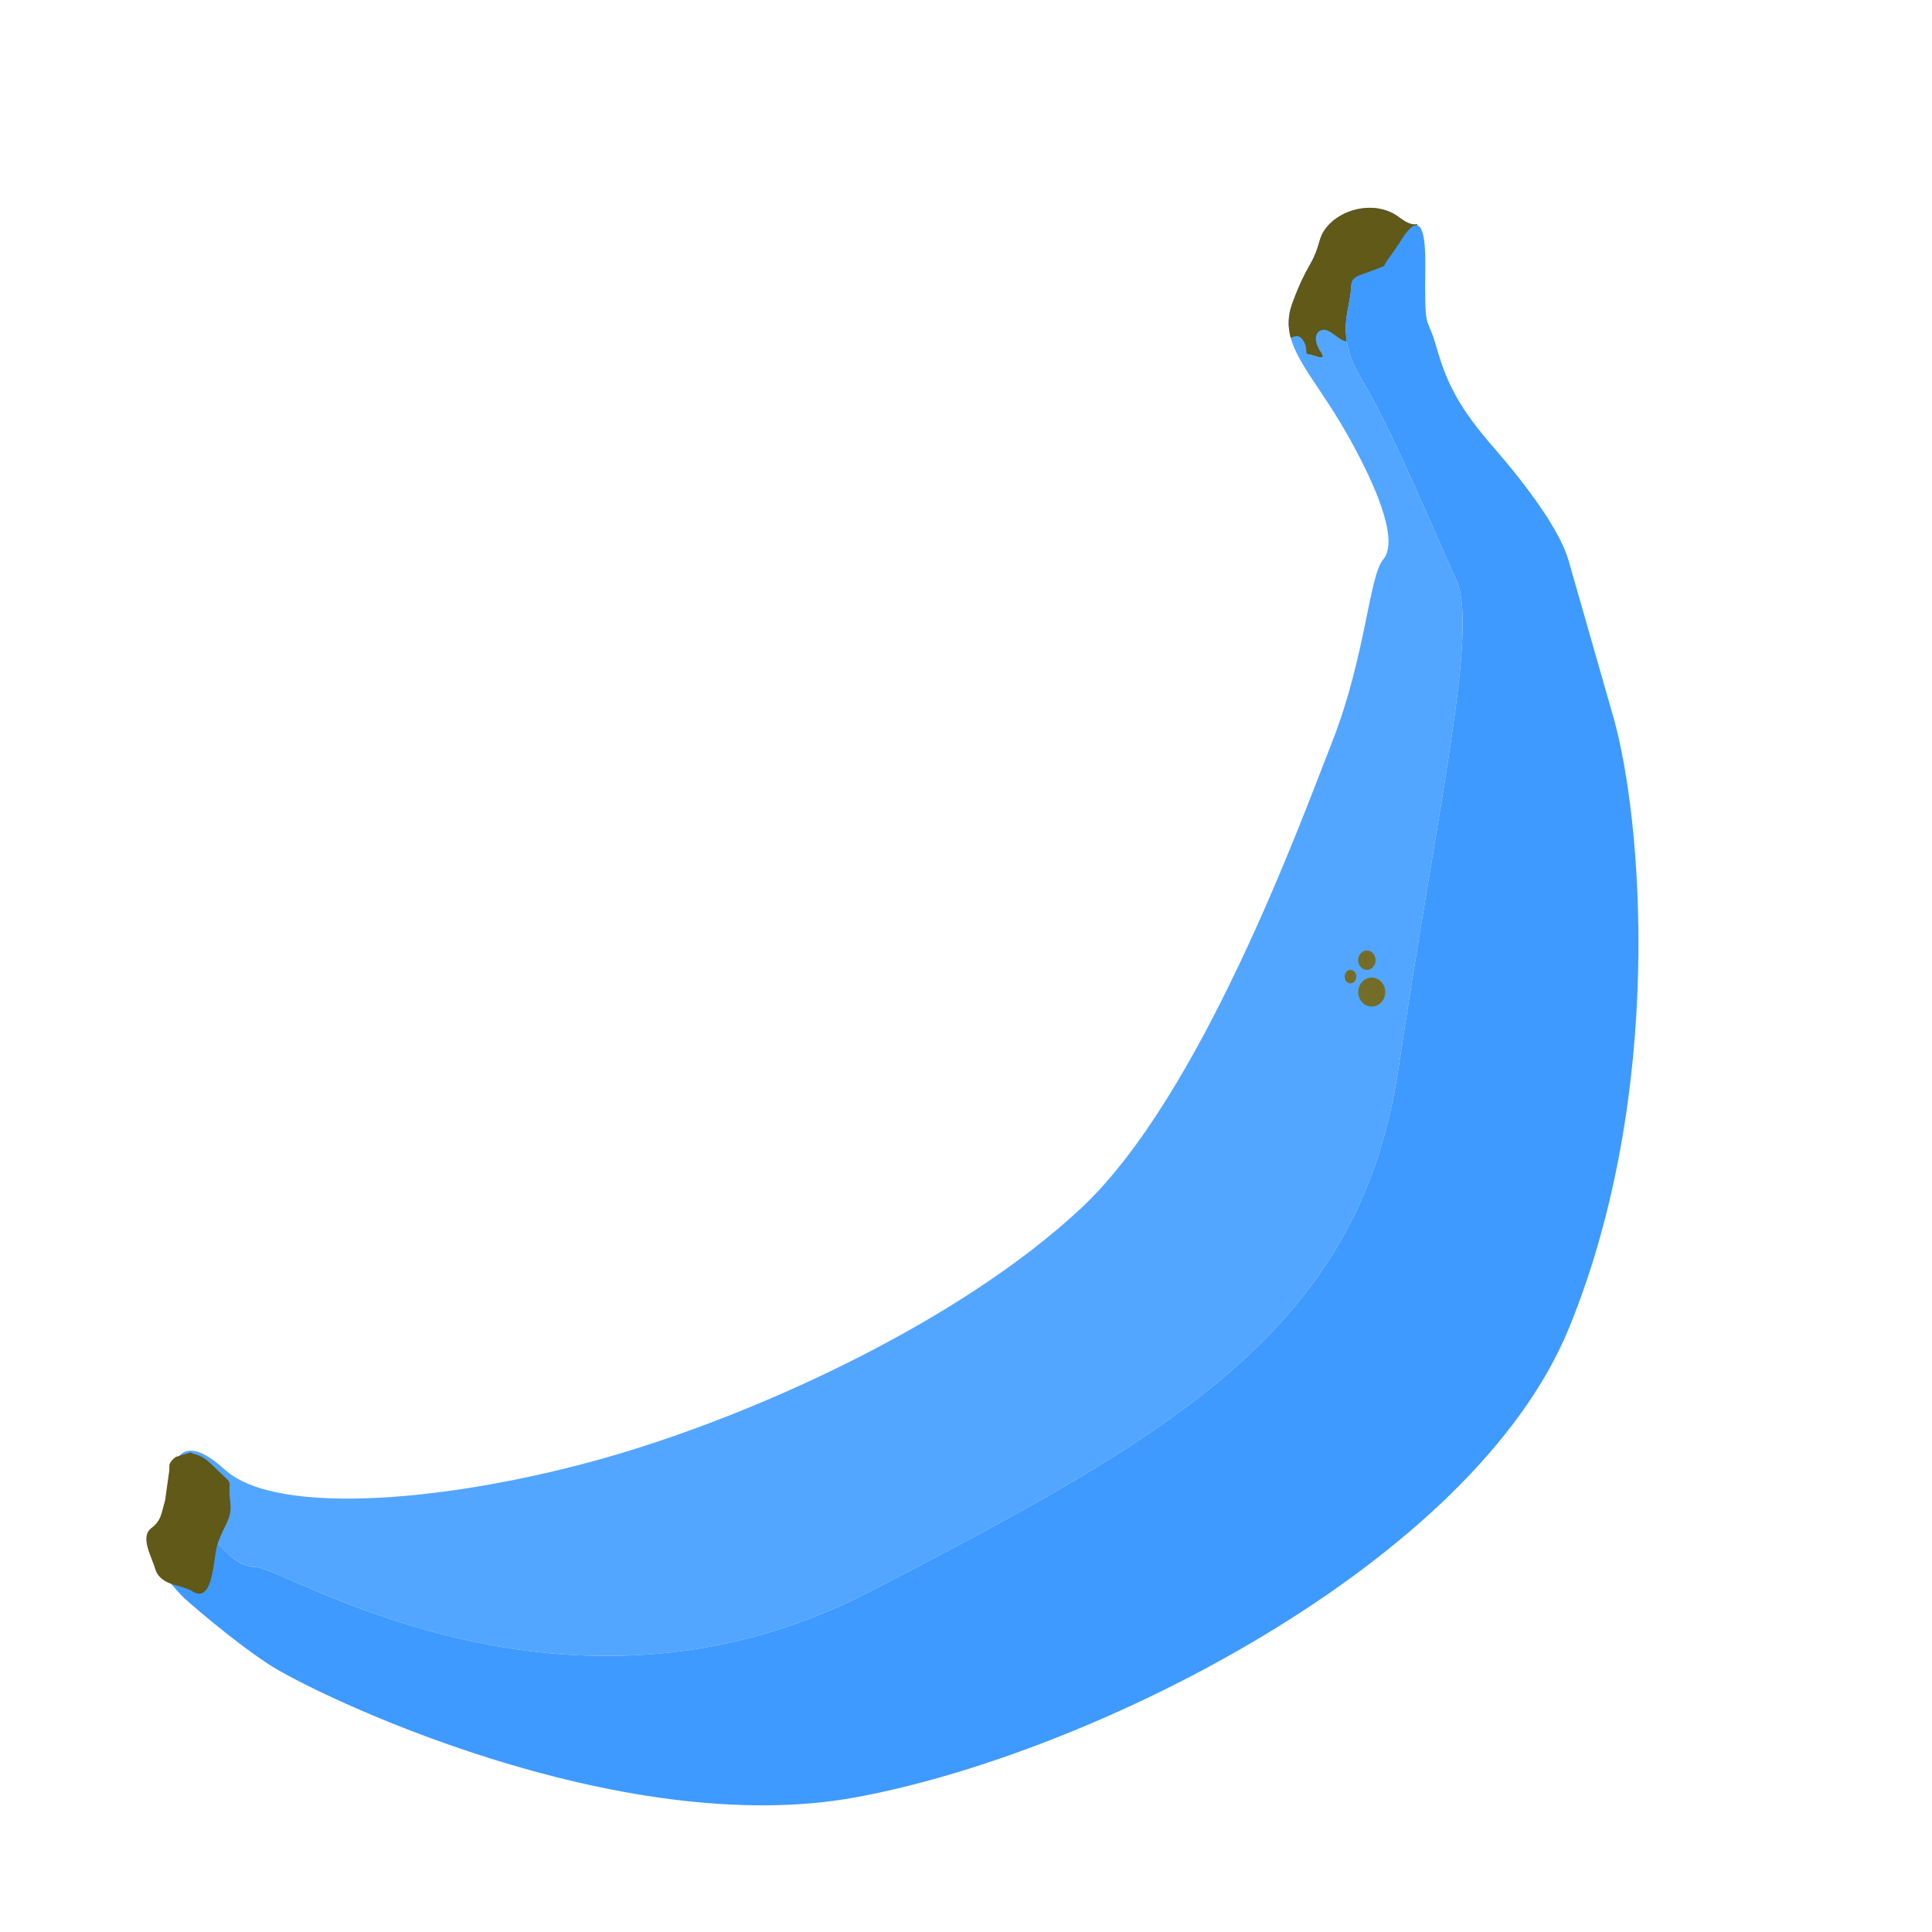
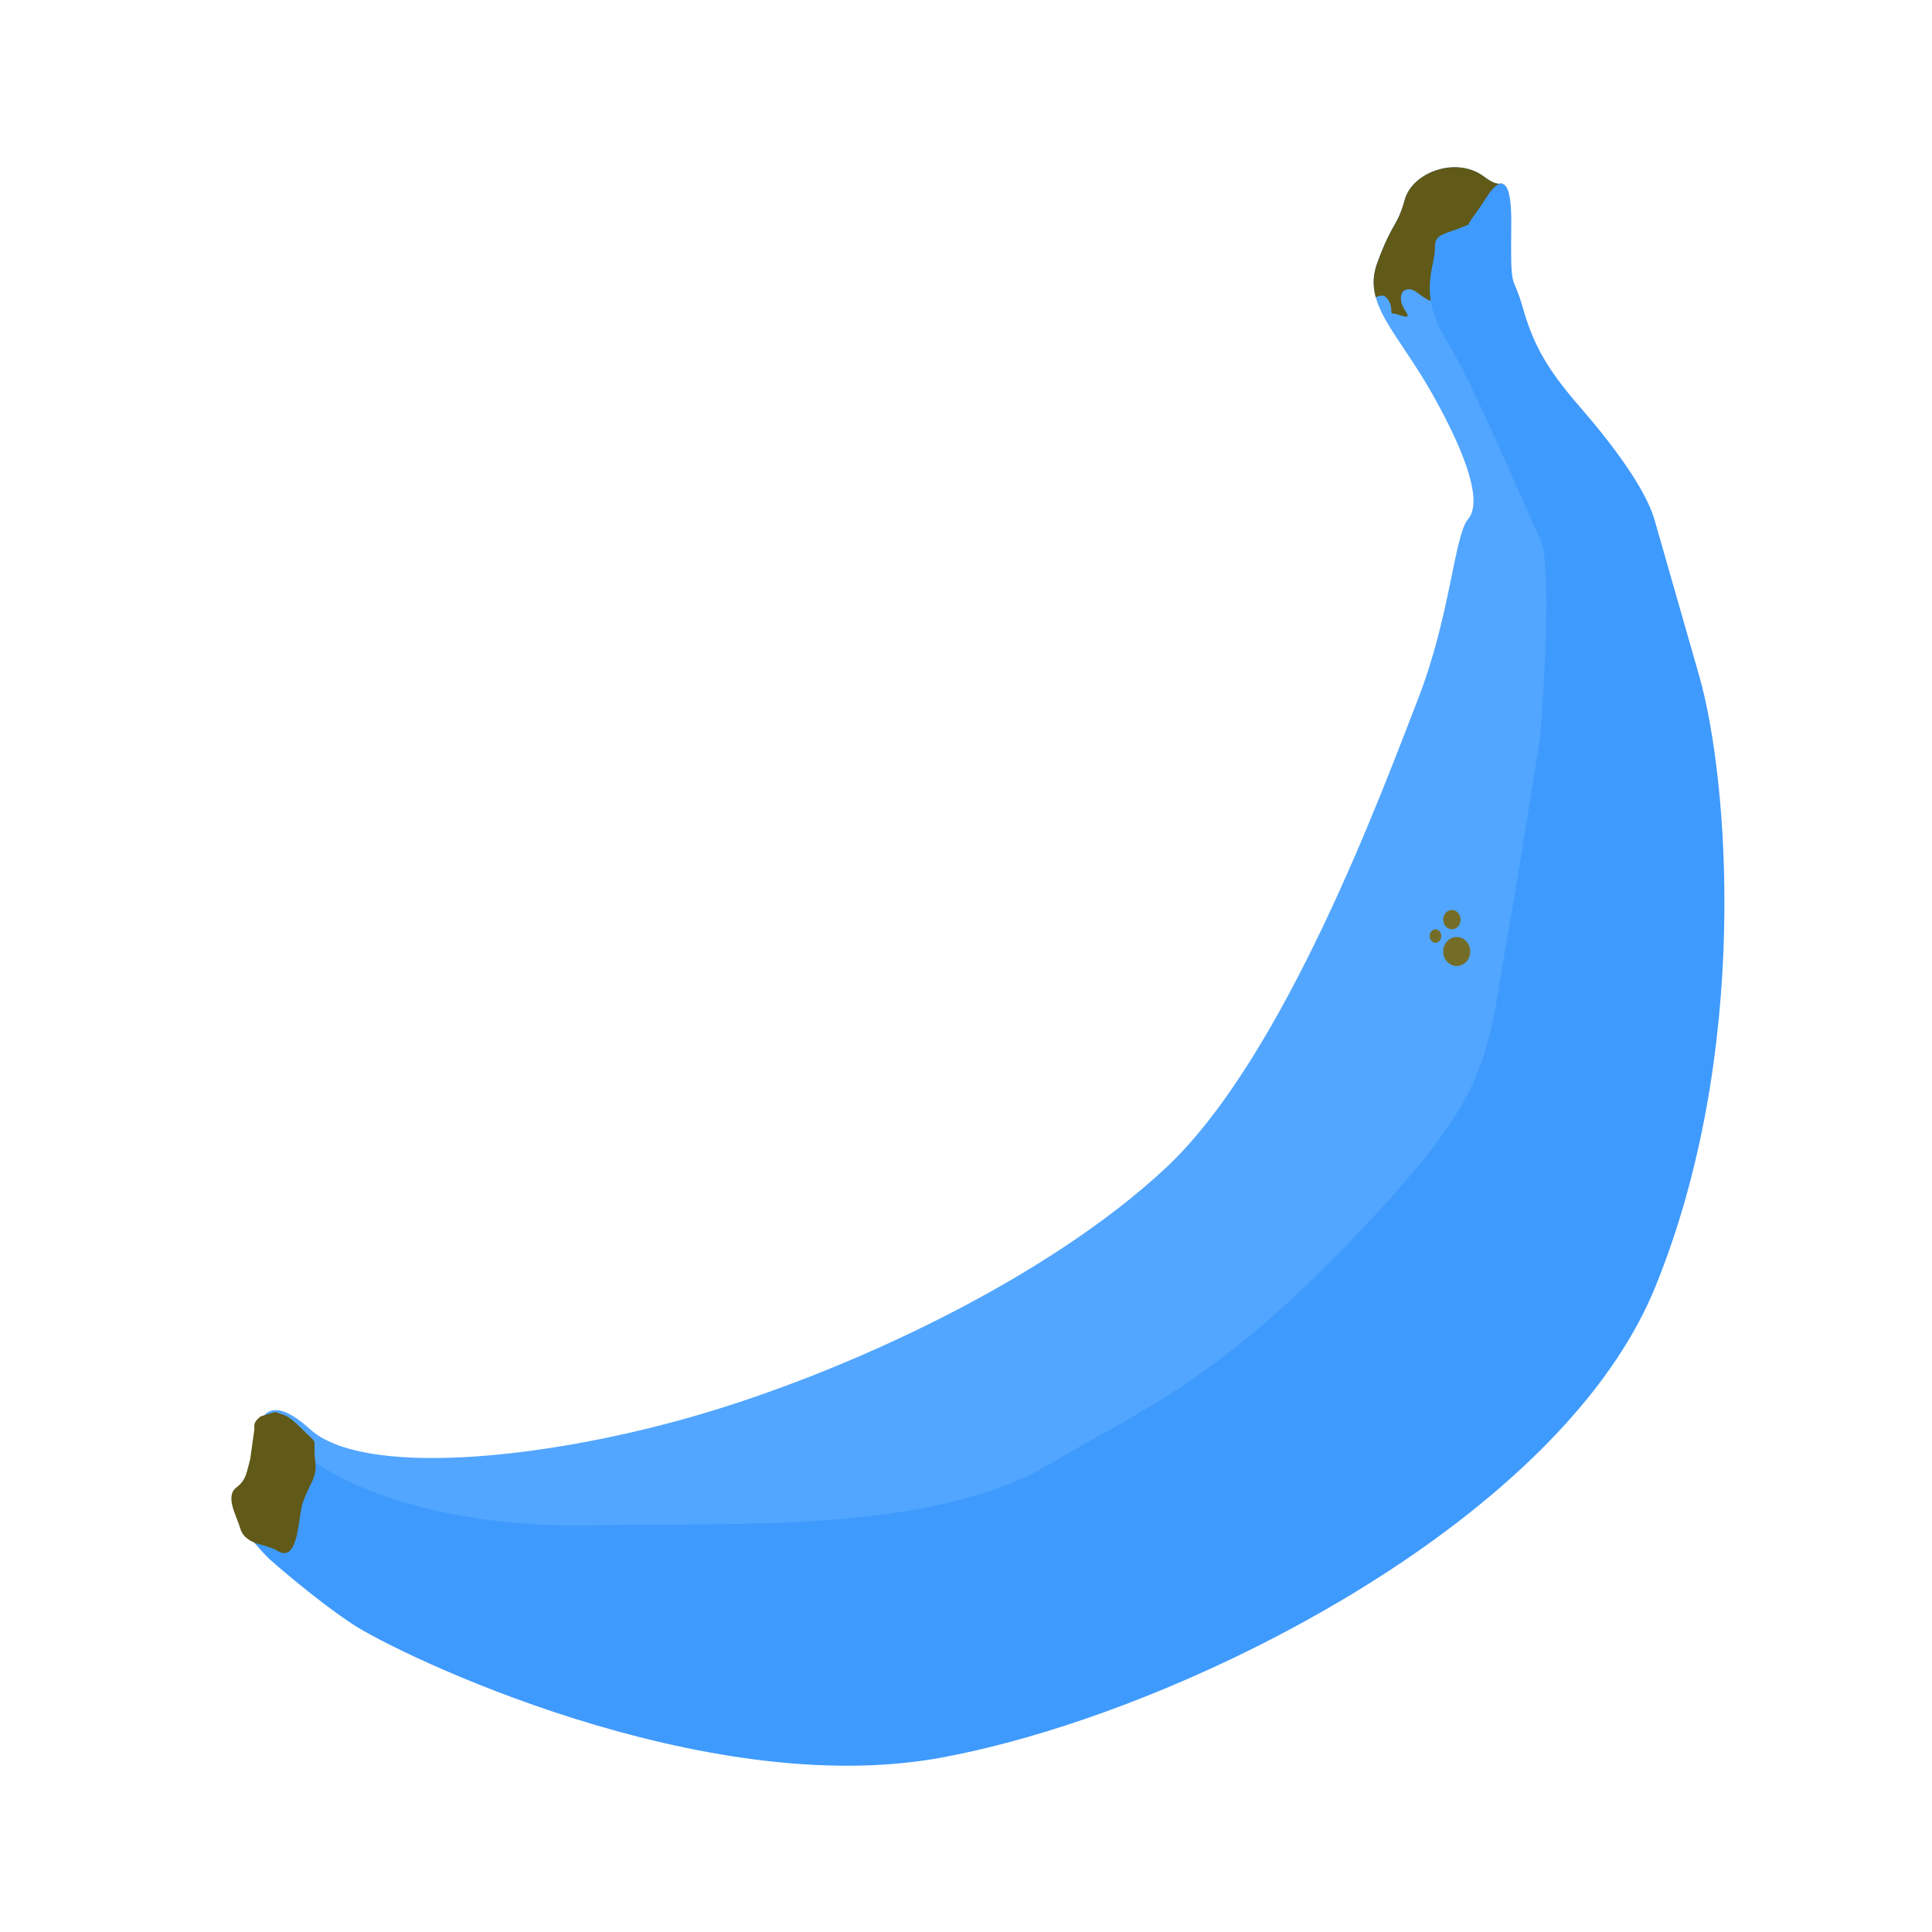
<svg xmlns="http://www.w3.org/2000/svg" width="1000px" height="1000px" viewBox="0 0 1000 1000" version="1.1">
  <defs />
  <g id="Page-1" stroke="none" stroke-width="1" fill="none" fill-rule="evenodd">
    <g id="peach-blue">
-       <g id="Path-8-Copy-2-+-Path-8" transform="translate(78, 107)">
-         <path d="M10.418,662.696 C10.731,660.378 10.867,658.852 10.867,658.852 C10.867,658.852 11.14,628.888 38.431,653.716 C65.721,678.545 158.076,669.748 236.732,647.149 C315.389,624.549 419.527,576.4 481.481,518.452 C543.435,460.505 594.388,320.738 611.622,276.737 C628.856,232.735 630.626,191.205 637.914,182.638 C645.203,174.07 637.726,150.518 619.423,118.023 C601.121,85.528 582.966,71.412 590.925,49.898 C598.883,28.385 601.144,31.643 605.105,17.354 C609.067,3.065 631.976,-5.372 646.286,5.522 C660.596,16.417 654.212,-4.529 653.814,31.829 C653.799,33.252 653.794,34.599 653.8,35.873 C639.914,41.847 621.206,34.925 621.206,42.417 C621.206,52.682 612.294,65.753 627.061,89.886 C641.829,114.018 664.05,167.487 675.761,193.089 C687.472,218.69 665.913,311.62 645.821,446.151 C625.728,580.682 530.052,635.089 372.235,716.823 C214.418,798.557 69.38,704.018 53.942,704.018 C41.193,704.018 32.256,687.74 10.418,662.696 L10.418,662.696 Z" id="Path-8-Copy-2" fill="#52A6FF" />
-         <path d="M590.096,67.904 C588.5,62.104 588.545,56.332 590.925,49.898 C598.883,28.385 601.144,31.643 605.105,17.354 C609.067,3.065 631.976,-5.372 646.286,5.522 C656.325,13.165 656.179,5.138 655.061,12.218 C650.648,20.952 645.927,31.742 640.247,37.266 C639.759,37.74 639.279,38.173 638.807,38.569 C629.309,38.799 621.206,37.486 621.206,42.417 C621.206,49.373 617.114,57.617 619.07,69.718 C615.05,69.354 611.054,63.699 607.346,63.699 C602.455,63.699 601.689,69.5 605.515,75.066 C609.342,80.633 601.79,76.332 599.329,76.332 C596.867,76.332 599.66,73.301 596.001,68.5 C594.387,66.381 592.357,66.788 590.096,67.904 Z" id="Path-8-Copy-3" fill="#605918" />
-         <path d="M3.153,684.354 C-2.695,688.885 1.18,694.92 3.013,701.323 C4.845,707.726 17.484,720.323 17.484,720.323 C17.484,720.323 40.438,740.823 60.897,754.323 C84.621,769.978 242.09,845.979 365.319,823.221 C488.549,800.464 684.569,701.756 734.189,580.21 C783.809,458.663 772.136,316.764 757.024,263.957 L733.949,183.323 C729.445,167.584 712.818,144.963 694.926,124.417 C677.033,103.87 670.78,91.114 665.526,72.753 C660.271,54.393 659.334,66.946 659.732,30.589 C660.13,-5.769 648.698,15.149 645.821,19.522 C642.267,24.923 638.567,29.314 638.574,30.589 C624.688,36.563 621.206,34.925 621.206,42.417 C621.206,52.682 612.294,65.753 627.061,89.886 C641.829,114.018 664.05,167.487 675.761,193.089 C687.472,218.69 665.913,311.62 645.821,446.151 C625.728,580.682 530.052,635.089 372.235,716.823 C214.418,798.557 69.38,704.018 53.942,704.018 C41.193,704.018 32.256,687.74 10.418,662.696 C10.574,661.537 10.687,660.576 10.76,659.904 C10.291,664.21 8.212,680.434 3.153,684.354 Z" id="Path-8" fill="#3E9AFE" />
-       </g>
-       <path d="M90.866,754.133 C86.768,757.502 87.79,758.597 87.649,760.949 C87.616,760.911 85.425,776.975 85.5,776.283 C83.449,783.649 83.529,786.909 78.316,790.949 C72.291,795.62 78.528,805.683 80.416,812.283 C82.304,818.883 90.866,820.466 90.866,820.466 C90.866,820.466 98.216,822.454 99.662,823.716 C107.67,828.73 109.649,816.732 110.899,808.55 C112.272,799.565 111.667,800.151 117.3,788.362 C120.805,781.027 118.783,778.449 118.783,771.933 C118.783,765.416 119.811,768.124 112.616,760.949 C104.384,752.74 104.219,754.06 98.533,751.822 L90.866,754.133 Z" id="Path-8-Copy-4" fill="#605918" />
-       <g id="Group" transform="translate(695, 492)">
-         <ellipse id="Oval-91" cx="4" cy="9.5" rx="4" ry="4.5" />
-         <ellipse id="Oval-92" fill="#746D28" cx="12.5" cy="5" rx="4.5" ry="5" />
-         <ellipse id="Oval-92-Copy-2" fill="#746D28" cx="4" cy="13.5" rx="3" ry="3.5" />
-         <ellipse id="Oval-92-Copy" fill="#746D28" cx="15" cy="21.5" rx="7" ry="7.5" />
+       <g id="peach" transform="translate(119, 86)">
+         <g id="Path-8-Copy-2-+-Path-8" transform="translate(3, 0)">
+           <path d="M10.867,658.852 C10.867,658.852 11.14,628.888 38.431,653.716 C65.721,678.545 158.076,669.748 236.732,647.149 C315.389,624.549 419.527,576.4 481.481,518.452 C543.435,460.505 594.388,320.738 611.622,276.737 C628.856,232.735 630.626,191.205 637.914,182.638 C645.203,174.07 637.726,150.518 619.423,118.023 C601.121,85.528 582.966,71.412 590.925,49.898 C598.883,28.385 601.144,31.643 605.105,17.354 C609.067,3.065 631.976,-5.372 646.286,5.522 C660.596,16.417 654.212,-4.529 653.814,31.829 C653.799,33.252 653.794,34.599 653.8,35.873 C639.914,41.847 621.206,34.925 621.206,42.417 C621.206,52.682 623.147,63.867 637.914,88 C652.682,112.133 673.289,157.036 685,182.638 C693.661,201.572 685,341 685,341 C685,341 680.994,411.963 675.761,447 C655.668,581.531 471,695.982 365,724 C259,752.018 67.438,711 52,711 C39.251,711 32.256,687.74 10.418,662.696 C10.731,660.378 10.867,658.852 10.867,658.852 Z" id="Path-8-Copy-2" fill="#52A6FF" />
+           <path d="M590.096,67.904 C588.5,62.104 588.545,56.332 590.925,49.898 C598.883,28.385 601.144,31.643 605.105,17.354 C609.067,3.065 631.976,-5.372 646.286,5.522 C656.325,13.165 656.179,5.138 655.061,12.218 C650.648,20.952 645.927,31.742 640.247,37.266 C639.759,37.74 639.279,38.173 638.807,38.569 C629.309,38.799 621.206,37.486 621.206,42.417 C621.206,49.373 617.114,57.617 619.07,69.718 C615.05,69.354 611.054,63.699 607.346,63.699 C602.455,63.699 601.689,69.5 605.515,75.066 C609.342,80.633 601.79,76.332 599.329,76.332 C596.867,76.332 599.66,73.301 596.001,68.5 C594.387,66.381 592.357,66.788 590.096,67.904 Z" id="Path-8-Copy-3" fill="#605918" />
+           <path d="M3.153,684.354 C-2.695,688.885 1.18,694.92 3.013,701.323 C4.845,707.726 17.484,720.323 17.484,720.323 C17.484,720.323 40.438,740.823 60.897,754.323 C84.621,769.978 242.09,845.979 365.319,823.221 C387.978,819.037 413.097,812.285 439.315,803.295 C555.685,763.393 693.693,679.407 734.189,580.21 C783.809,458.663 772.136,316.764 757.024,263.957 L733.949,183.323 C729.445,167.584 712.818,144.963 694.926,124.417 C677.033,103.87 670.78,91.114 665.526,72.753 C660.271,54.393 659.334,66.946 659.732,30.589 C660.13,-5.769 648.698,15.149 645.821,19.522 C642.267,24.923 638.567,29.314 638.574,30.589 C624.688,36.563 621.206,34.925 621.206,42.417 C621.206,52.682 612.294,65.753 627.061,89.886 C641.829,114.018 665.522,171.177 675.761,193.089 C682.865,208.291 675.761,295 675.761,295 C675.761,295 666.211,356.407 659.732,393 C647.251,463.495 652.554,477.824 580,554 C507.446,630.176 468.753,644.113 422,672 C359.633,709.202 254.19,702.257 189,704 C123.81,705.743 72,692 42,672 C25.211,660.807 32.256,687.74 10.418,662.696 C10.574,661.537 10.687,660.576 10.76,659.904 C10.291,664.21 8.212,680.434 3.153,684.354 Z" id="Path-8" stroke="#3F9AFD" fill="#3F9AFD" />
+         </g>
+         <path d="M15.866,647.133 C11.768,650.502 12.79,651.597 12.649,653.949 C12.616,653.911 10.425,669.975 10.5,669.283 C8.449,676.649 8.529,679.909 3.316,683.949 C-2.709,688.62 3.528,698.683 5.416,705.283 C7.304,711.883 15.866,713.466 15.866,713.466 C15.866,713.466 23.216,715.454 24.662,716.716 C32.67,721.73 34.649,709.732 35.899,701.55 C37.272,692.565 36.667,693.151 42.3,681.362 C45.805,674.027 43.783,671.449 43.783,664.933 C43.783,658.416 44.811,661.124 37.616,653.949 C29.384,645.74 29.219,647.06 23.533,644.822 L15.866,647.133 Z" id="Path-8-Copy-4" fill="#605918" />
+         <g id="Group" transform="translate(620, 385)">
+           <ellipse id="Oval-91" cx="4" cy="9.5" rx="4" ry="4.5" />
+           <ellipse id="Oval-92" fill="#746D28" cx="12.5" cy="5" rx="4.5" ry="5" />
+           <ellipse id="Oval-92-Copy-2" fill="#746D28" cx="4" cy="13.5" rx="3" ry="3.5" />
+           <ellipse id="Oval-92-Copy" fill="#746D28" cx="15" cy="21.5" rx="7" ry="7.5" />
+         </g>
      </g>
      <path d="" id="Path-12" stroke="#979797" />
    </g>
  </g>
</svg>
